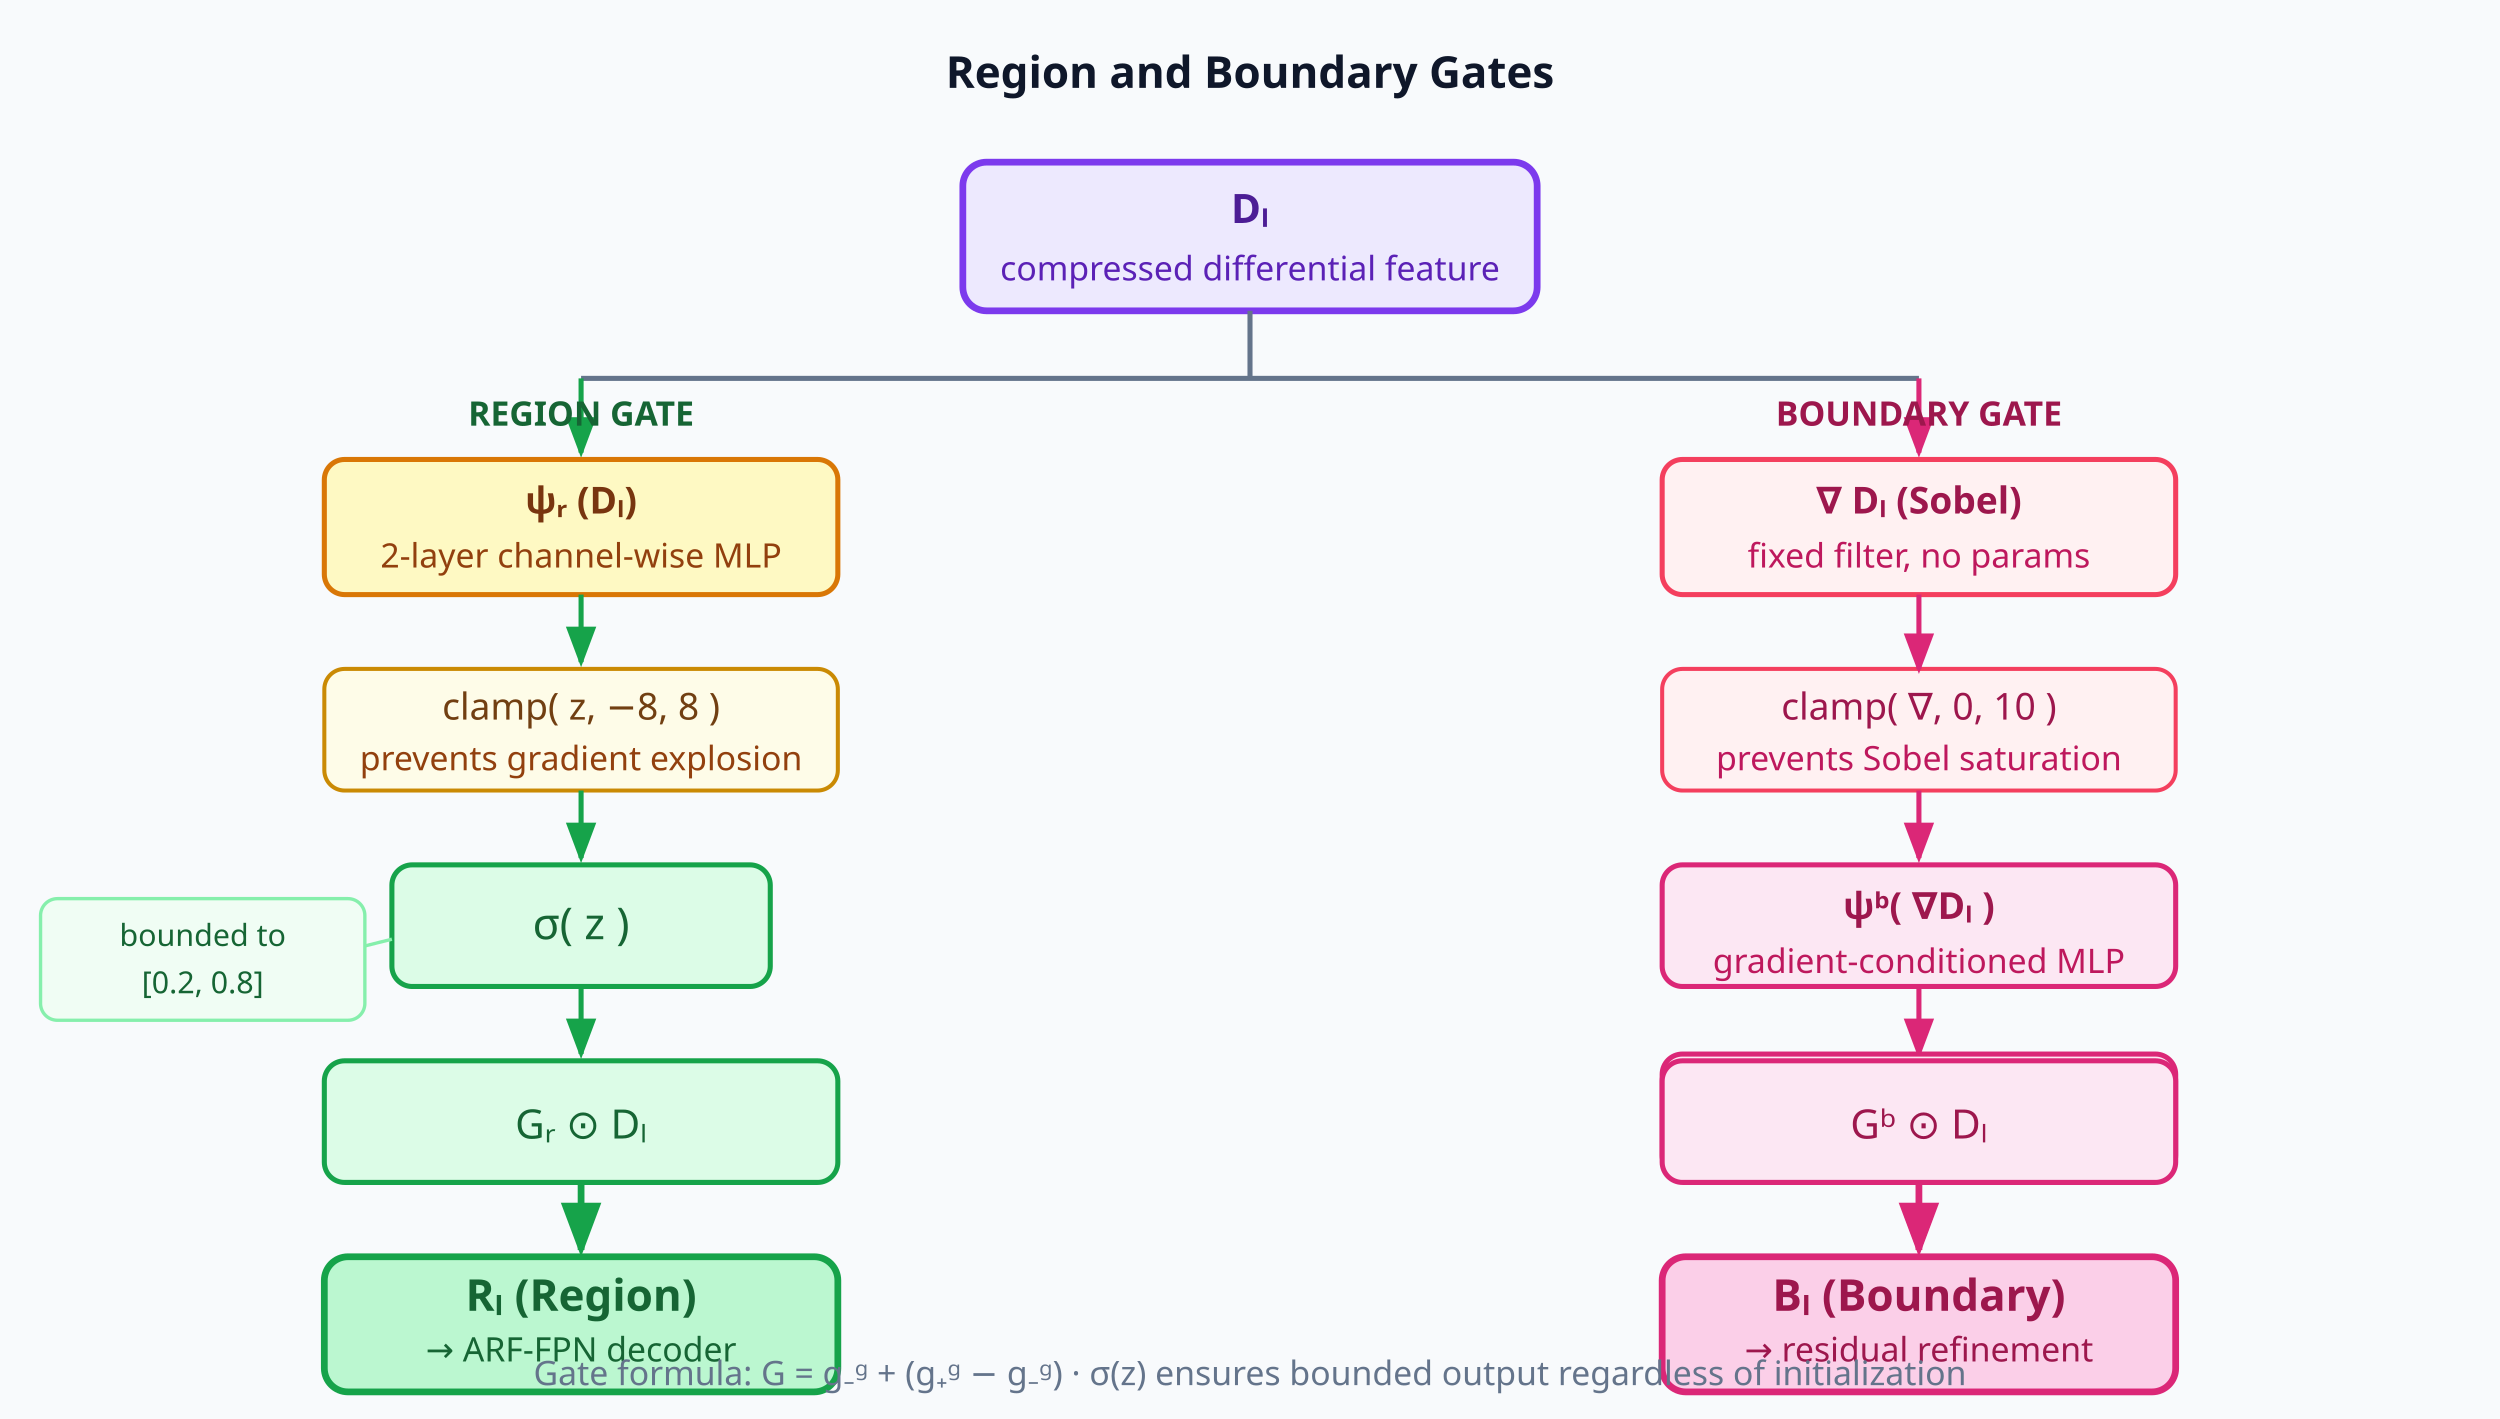
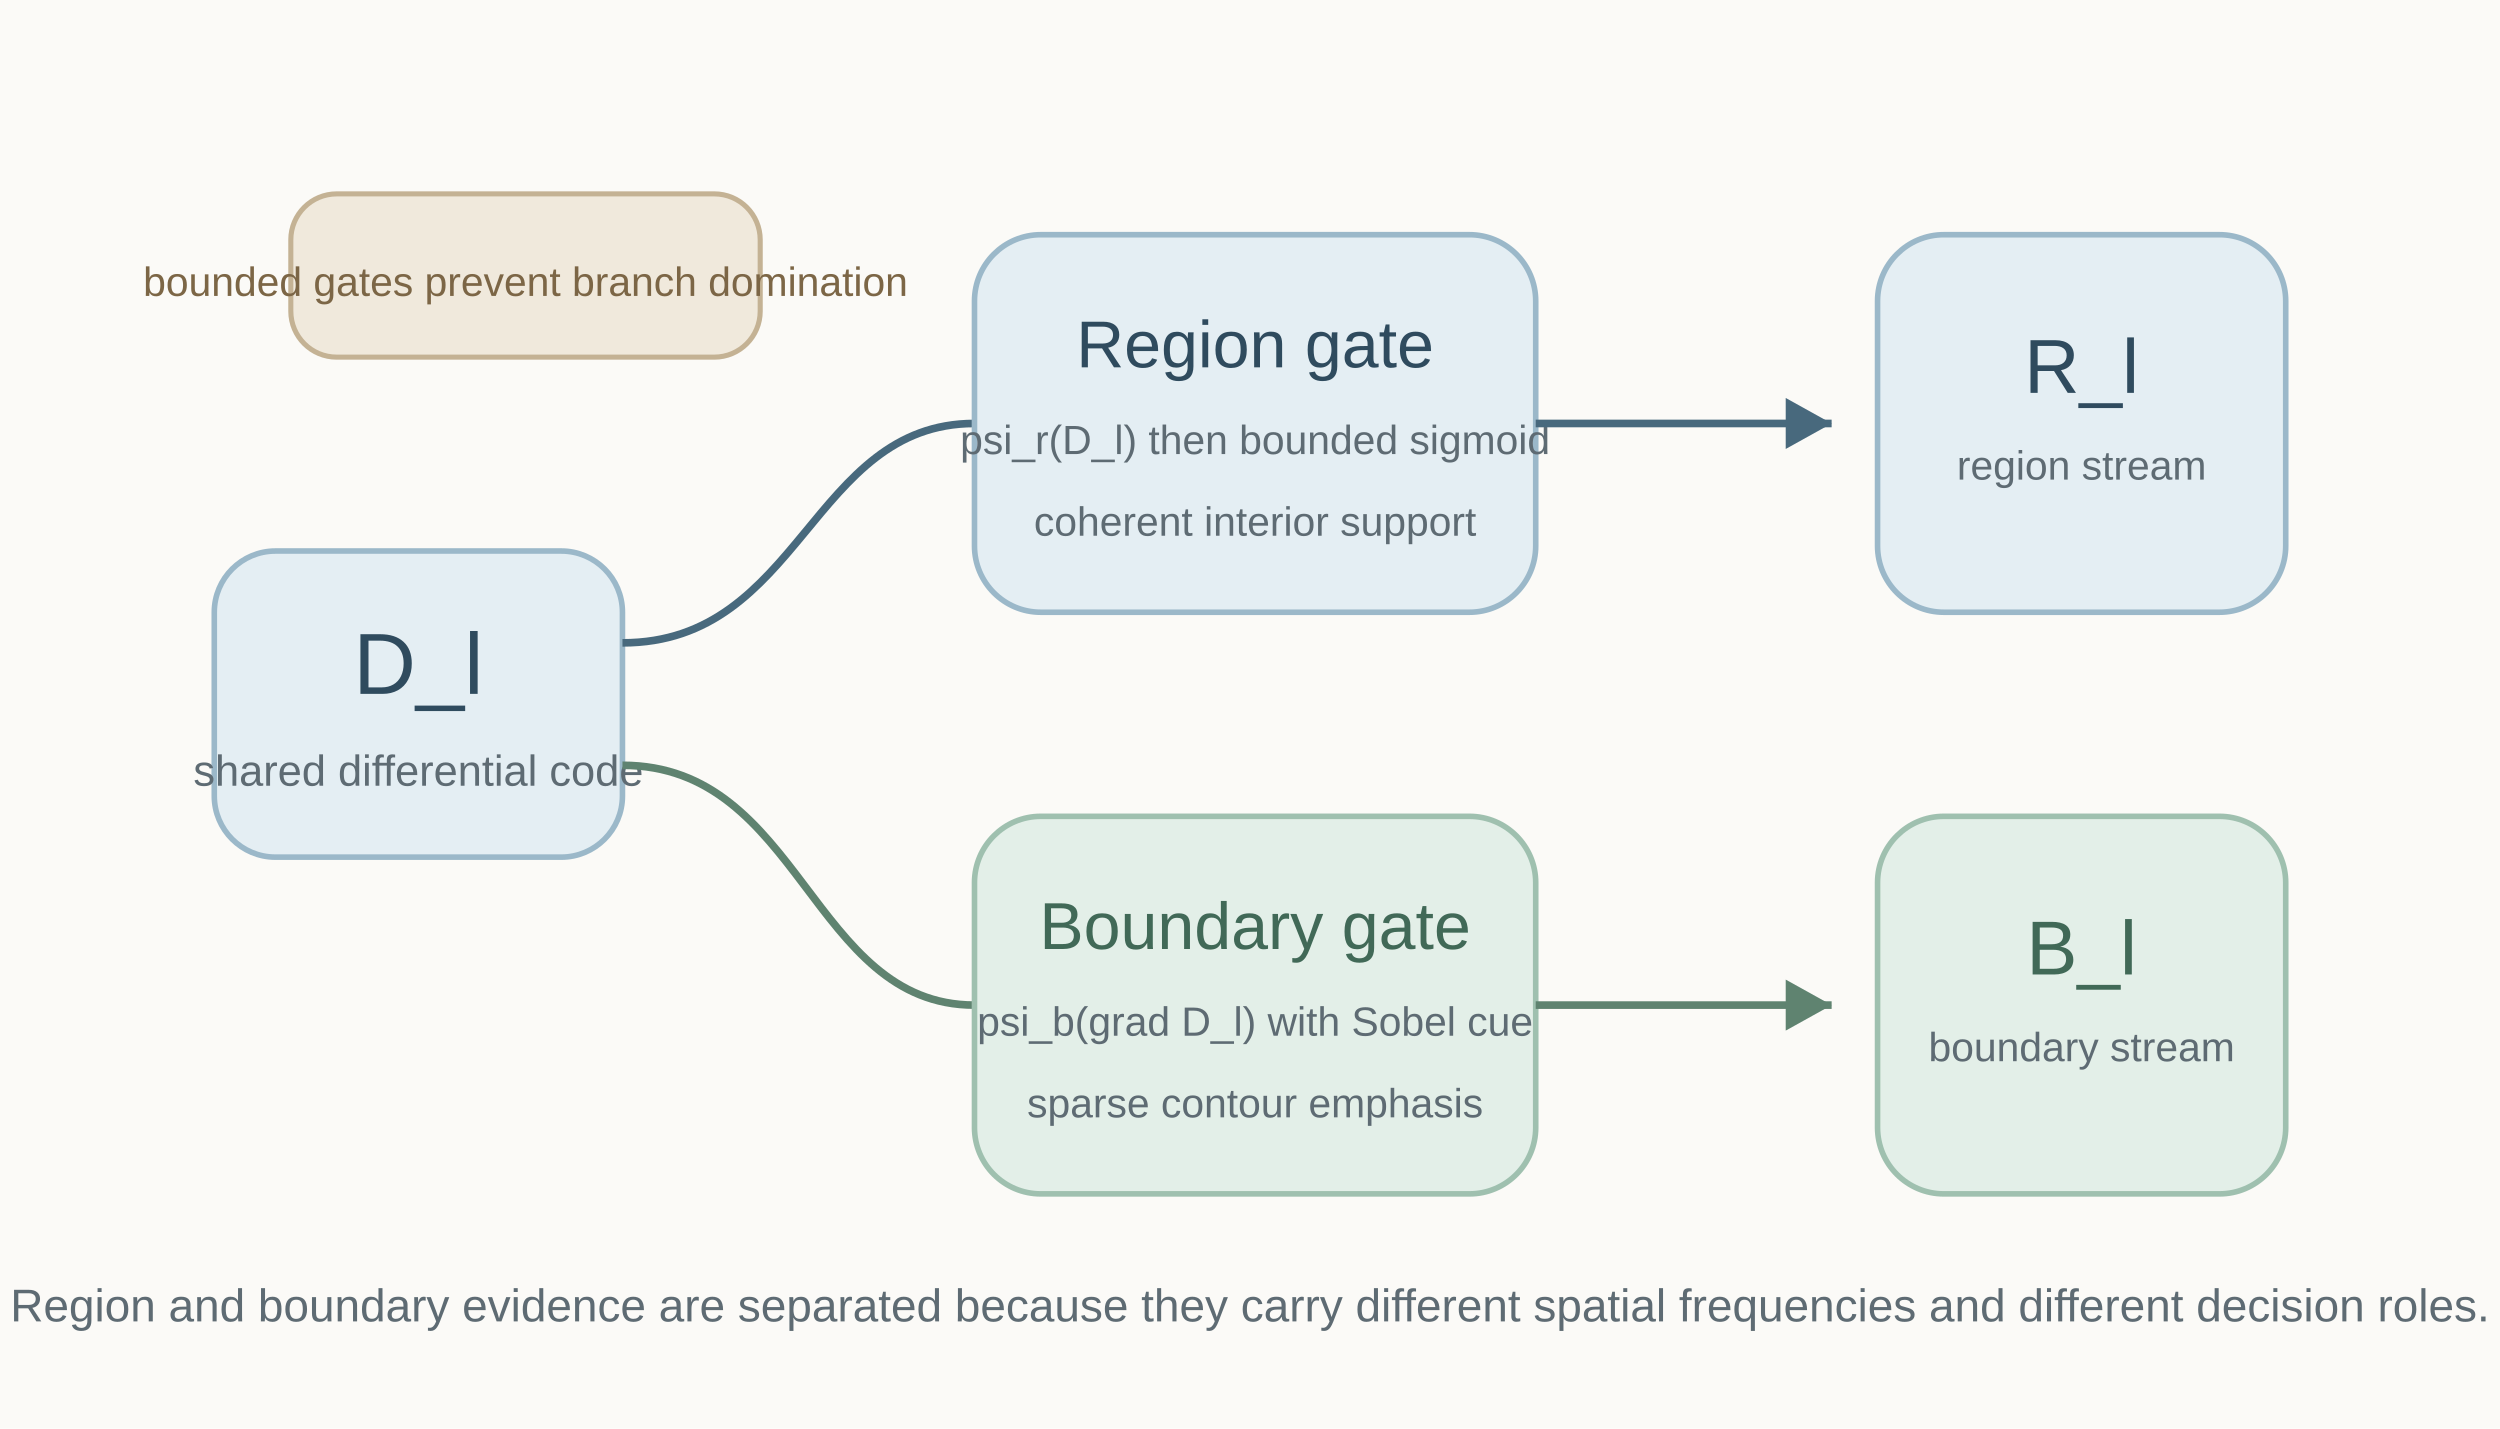
- <svg xmlns="http://www.w3.org/2000/svg" viewBox="0 0 740 420">
-   <defs>
-     <marker id="arr" markerWidth="8" markerHeight="6" refX="7" refY="3" orient="auto">
-       <polygon points="0,0 8,3 0,6" fill="#64748b" />
-     </marker>
-     <marker id="arr-g" markerWidth="8" markerHeight="6" refX="7" refY="3" orient="auto">
-       <polygon points="0,0 8,3 0,6" fill="#16a34a" />
-     </marker>
-     <marker id="arr-p" markerWidth="8" markerHeight="6" refX="7" refY="3" orient="auto">
-       <polygon points="0,0 8,3 0,6" fill="#db2777" />
-     </marker>
-   </defs>
-   <rect width="740" height="420" fill="#f8fafc" />
-   <text x="370" y="26" text-anchor="middle" font-family="system-ui" font-size="13" font-weight="600" fill="#0f172a">Region and Boundary Gates</text>
-   <rect x="285" y="48" width="170" height="44" rx="7" fill="#ede9fe" stroke="#7c3aed" stroke-width="2" />
-   <text x="370" y="66" text-anchor="middle" font-family="system-ui" font-size="12" font-weight="700" fill="#4c1d95">Dₗ</text>
-   <text x="370" y="83" text-anchor="middle" font-family="system-ui" font-size="10" fill="#5b21b6">compressed differential feature</text>
-   <line x1="370" y1="92" x2="370" y2="112" stroke="#64748b" stroke-width="1.5" />
-   <line x1="370" y1="112" x2="172" y2="112" stroke="#64748b" stroke-width="1.5" />
-   <line x1="370" y1="112" x2="568" y2="112" stroke="#64748b" stroke-width="1.5" />
-   <line x1="172" y1="112" x2="172" y2="134" stroke="#16a34a" stroke-width="1.5" marker-end="url(#arr-g)" />
-   <line x1="568" y1="112" x2="568" y2="134" stroke="#db2777" stroke-width="1.5" marker-end="url(#arr-p)" />
-   <text x="172" y="126" text-anchor="middle" font-family="system-ui" font-size="10" fill="#166534" font-weight="600">REGION GATE</text>
-   <rect x="96" y="136" width="152" height="40" rx="6" fill="#fef9c3" stroke="#d97706" stroke-width="1.5" />
-   <text x="172" y="152" text-anchor="middle" font-family="system-ui" font-size="11" font-weight="600" fill="#78350f">ψᵣ (Dₗ)</text>
-   <text x="172" y="168" text-anchor="middle" font-family="system-ui" font-size="10" fill="#92400e">2-layer channel-wise MLP</text>
-   <line x1="172" y1="176" x2="172" y2="196" stroke="#16a34a" stroke-width="1.5" marker-end="url(#arr-g)" />
-   <rect x="96" y="198" width="152" height="36" rx="6" fill="#fefce8" stroke="#ca8a04" stroke-width="1.2" />
-   <text x="172" y="213" text-anchor="middle" font-family="system-ui" font-size="11" fill="#713f12">clamp( z, −8, 8 )</text>
-   <text x="172" y="228" text-anchor="middle" font-family="system-ui" font-size="10" fill="#92400e">prevents gradient explosion</text>
-   <line x1="172" y1="234" x2="172" y2="254" stroke="#16a34a" stroke-width="1.5" marker-end="url(#arr-g)" />
-   <rect x="116" y="256" width="112" height="36" rx="6" fill="#dcfce7" stroke="#16a34a" stroke-width="1.5" />
-   <text x="172" y="278" text-anchor="middle" font-family="system-ui" font-size="13" fill="#166534">σ( z )</text>
-   <rect x="12" y="266" width="96" height="36" rx="5" fill="#f0fdf4" stroke="#86efac" stroke-width="1" />
-   <text x="60" y="280" text-anchor="middle" font-family="system-ui" font-size="9" fill="#166534">bounded to</text>
-   <text x="60" y="294" text-anchor="middle" font-family="system-ui" font-size="9" fill="#166534">[0.2, 0.8]</text>
-   <line x1="108" y1="280" x2="116" y2="278" stroke="#86efac" stroke-width="1" />
-   <line x1="172" y1="292" x2="172" y2="312" stroke="#16a34a" stroke-width="1.5" marker-end="url(#arr-g)" />
-   <rect x="96" y="314" width="152" height="36" rx="6" fill="#dcfce7" stroke="#16a34a" stroke-width="1.5" />
-   <text x="172" y="337" text-anchor="middle" font-family="system-ui" font-size="12" fill="#166534">Gᵣ ⊙ Dₗ</text>
-   <line x1="172" y1="350" x2="172" y2="370" stroke="#16a34a" stroke-width="2" marker-end="url(#arr-g)" />
-   <rect x="96" y="372" width="152" height="40" rx="7" fill="#bbf7d0" stroke="#16a34a" stroke-width="2" />
-   <text x="172" y="388" text-anchor="middle" font-family="system-ui" font-size="13" font-weight="700" fill="#166534">Rₗ (Region)</text>
-   <text x="172" y="403" text-anchor="middle" font-family="system-ui" font-size="10" fill="#166534">→ ARF-FPN decoder</text>
-   <text x="568" y="126" text-anchor="middle" font-family="system-ui" font-size="10" fill="#9d174d" font-weight="600">BOUNDARY GATE</text>
-   <rect x="492" y="136" width="152" height="40" rx="6" fill="#fff1f2" stroke="#f43f5e" stroke-width="1.5" />
-   <text x="568" y="152" text-anchor="middle" font-family="system-ui" font-size="11" font-weight="600" fill="#9d174d">∇ Dₗ (Sobel)</text>
-   <text x="568" y="168" text-anchor="middle" font-family="system-ui" font-size="10" fill="#be185d">fixed filter, no params</text>
-   <rect x="492" y="198" width="152" height="36" rx="6" fill="#fff1f2" stroke="#f43f5e" stroke-width="1.2" />
-   <text x="568" y="213" text-anchor="middle" font-family="system-ui" font-size="11" fill="#9d174d">clamp( ∇, 0, 10 )</text>
-   <text x="568" y="228" text-anchor="middle" font-family="system-ui" font-size="10" fill="#be185d">prevents Sobel saturation</text>
-   <line x1="568" y1="176" x2="568" y2="198" stroke="#db2777" stroke-width="1.5" marker-end="url(#arr-p)" />
-   <line x1="568" y1="234" x2="568" y2="254" stroke="#db2777" stroke-width="1.5" marker-end="url(#arr-p)" />
-   <rect x="492" y="256" width="152" height="36" rx="6" fill="#fce7f3" stroke="#db2777" stroke-width="1.5" />
-   <text x="568" y="272" text-anchor="middle" font-family="system-ui" font-size="11" font-weight="600" fill="#9d174d">ψᵇ( ∇Dₗ )</text>
-   <text x="568" y="288" text-anchor="middle" font-family="system-ui" font-size="10" fill="#be185d">gradient-conditioned MLP</text>
-   <line x1="568" y1="292" x2="568" y2="312" stroke="#db2777" stroke-width="1.5" marker-end="url(#arr-p)" />
-   <rect x="512" y="314" width="112" height="36" rx="6" fill="#fce7f3" stroke="#db2777" stroke-width="1.5" />
-   <text x="568" y="337" text-anchor="middle" font-family="system-ui" font-size="13" fill="#9d174d">σ( z )</text>
-   <line x1="568" y1="350" x2="568" y2="370" stroke="#db2777" stroke-width="1.5" marker-end="url(#arr-p)" />
-   <rect x="492" y="312" width="152" height="36" rx="6" fill="#fce7f3" stroke="#db2777" stroke-width="1.5" />
-   <rect x="492" y="314" width="152" height="36" rx="6" fill="#fce7f3" stroke="#db2777" stroke-width="1.5" />
-   <text x="568" y="337" text-anchor="middle" font-family="system-ui" font-size="12" fill="#9d174d">Gᵇ ⊙ Dₗ</text>
-   <line x1="568" y1="350" x2="568" y2="370" stroke="#db2777" stroke-width="2" marker-end="url(#arr-p)" />
-   <rect x="492" y="372" width="152" height="40" rx="7" fill="#fbcfe8" stroke="#db2777" stroke-width="2" />
-   <text x="568" y="388" text-anchor="middle" font-family="system-ui" font-size="13" font-weight="700" fill="#9d174d">Bₗ (Boundary)</text>
-   <text x="568" y="403" text-anchor="middle" font-family="system-ui" font-size="10" fill="#9d174d">→ residual refinement</text>
-   <text x="370" y="410" text-anchor="middle" font-family="system-ui" font-size="10" fill="#64748b">Gate formula: G = g₋ᵍ + (g₊ᵍ − g₋ᵍ) · σ(z)  ensures bounded output regardless of initialization</text>
+ <svg xmlns="http://www.w3.org/2000/svg" viewBox="0 0 980 560" role="img" aria-labelledby="title desc">
+   <rect width="980" height="560" fill="#fbfaf7" />
+   <g font-family="IBM Plex Sans, Arial, sans-serif">
+     <rect x="84" y="216" width="160" height="120" rx="24" fill="#e4eef3" stroke="#9bb8c9" stroke-width="2.2" />
+     <text x="164" y="272" text-anchor="middle" font-size="34" fill="#2f4b5e">D_l</text>
+     <text x="164" y="308" text-anchor="middle" font-size="17" fill="#5e6b73">shared differential code</text>
+     <path d="M244 252 C314 252 318 166 382 166" stroke="#48697d" stroke-width="3" fill="none" />
+     <path d="M244 300 C314 300 318 394 382 394" stroke="#5f8370" stroke-width="3" fill="none" />
+     <rect x="382" y="92" width="220" height="148" rx="26" fill="#e4eef3" stroke="#9bb8c9" stroke-width="2.2" />
+     <text x="492" y="144" text-anchor="middle" font-size="26" fill="#2f4b5e">Region gate</text>
+     <text x="492" y="178" text-anchor="middle" font-size="16" fill="#5e6b73">psi_r(D_l) then bounded sigmoid</text>
+     <text x="492" y="210" text-anchor="middle" font-size="16" fill="#5e6b73">coherent interior support</text>
+     <rect x="382" y="320" width="220" height="148" rx="26" fill="#e3efe8" stroke="#9fc0af" stroke-width="2.2" />
+     <text x="492" y="372" text-anchor="middle" font-size="26" fill="#416957">Boundary gate</text>
+     <text x="492" y="406" text-anchor="middle" font-size="16" fill="#5e6b73">psi_b(grad D_l) with Sobel cue</text>
+     <text x="492" y="438" text-anchor="middle" font-size="16" fill="#5e6b73">sparse contour emphasis</text>
+     <path d="M602 166 H718" stroke="#48697d" stroke-width="3" fill="none" />
+     <path d="M602 394 H718" stroke="#5f8370" stroke-width="3" fill="none" />
+     <polygon points="718,166 700,156 700,176" fill="#48697d" />
+     <polygon points="718,394 700,384 700,404" fill="#5f8370" />
+     <rect x="736" y="92" width="160" height="148" rx="26" fill="#e4eef3" stroke="#9bb8c9" stroke-width="2.2" />
+     <rect x="736" y="320" width="160" height="148" rx="26" fill="#e3efe8" stroke="#9fc0af" stroke-width="2.2" />
+     <text x="816" y="154" text-anchor="middle" font-size="30" fill="#2f4b5e">R_l</text>
+     <text x="816" y="188" text-anchor="middle" font-size="16" fill="#5e6b73">region stream</text>
+     <text x="816" y="382" text-anchor="middle" font-size="30" fill="#416957">B_l</text>
+     <text x="816" y="416" text-anchor="middle" font-size="16" fill="#5e6b73">boundary stream</text>
+     <rect x="114" y="76" width="184" height="64" rx="18" fill="#f0e9dc" stroke="#c4b294" stroke-width="2" />
+     <text x="206" y="116" text-anchor="middle" font-size="16" fill="#7c6646">bounded gates prevent branch domination</text>
+     <text x="490" y="518" text-anchor="middle" font-size="18" fill="#5e6b73">Region and boundary evidence are separated because they carry different spatial frequencies and different decision roles.</text>
+   </g>
</svg>
